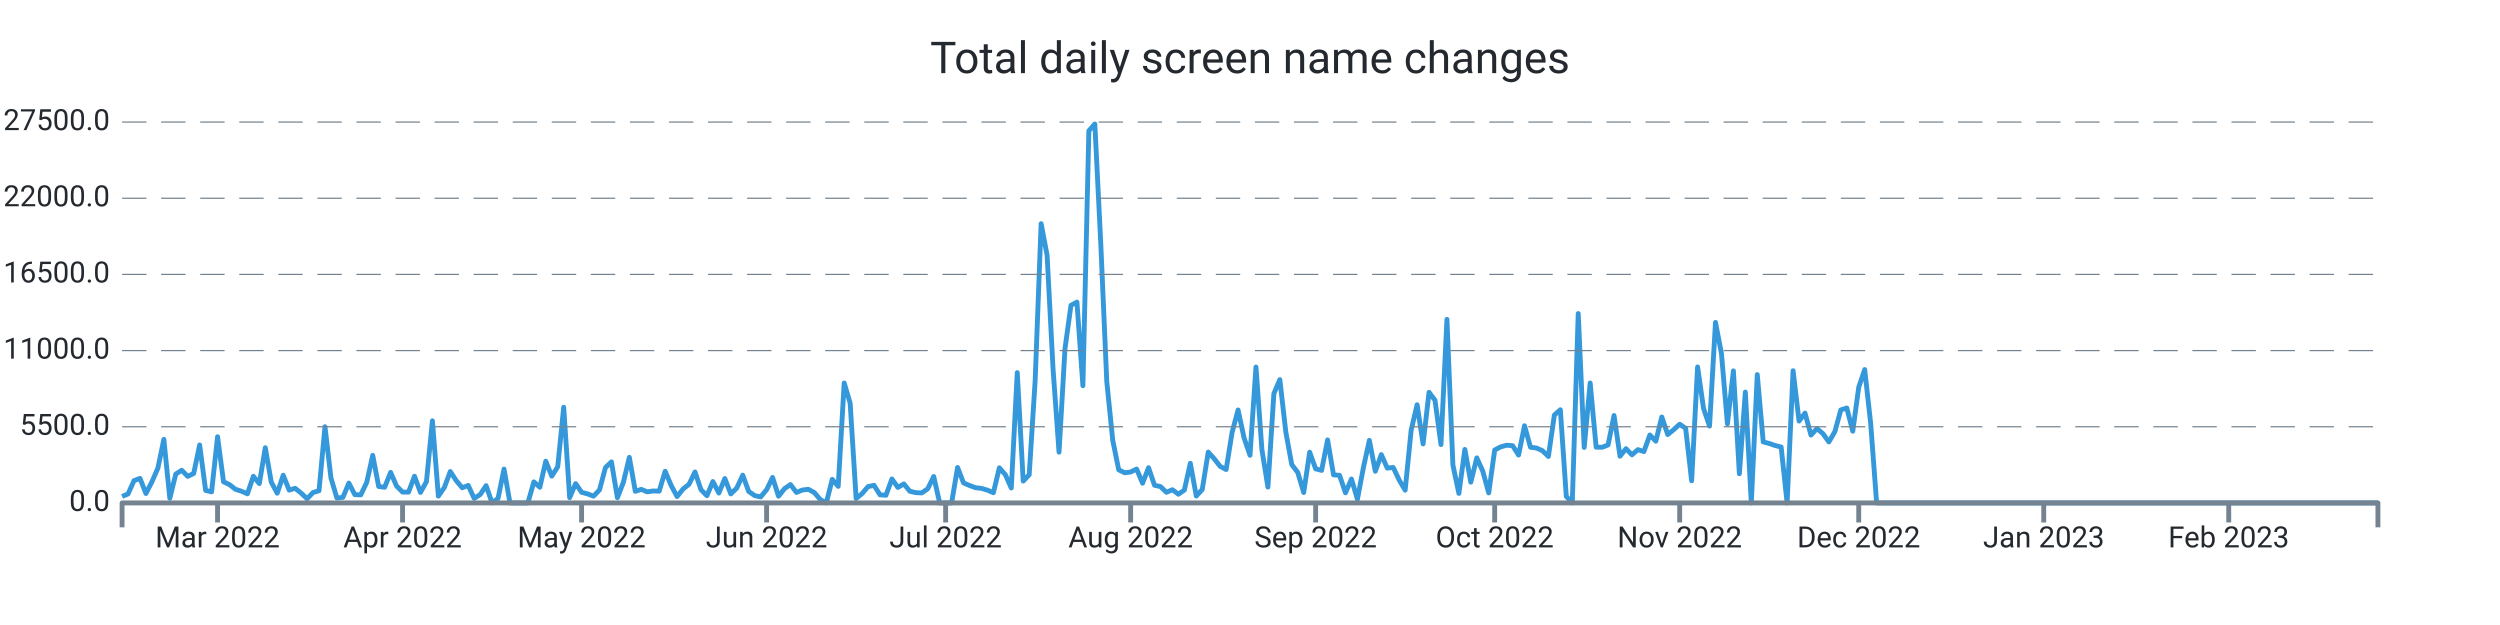
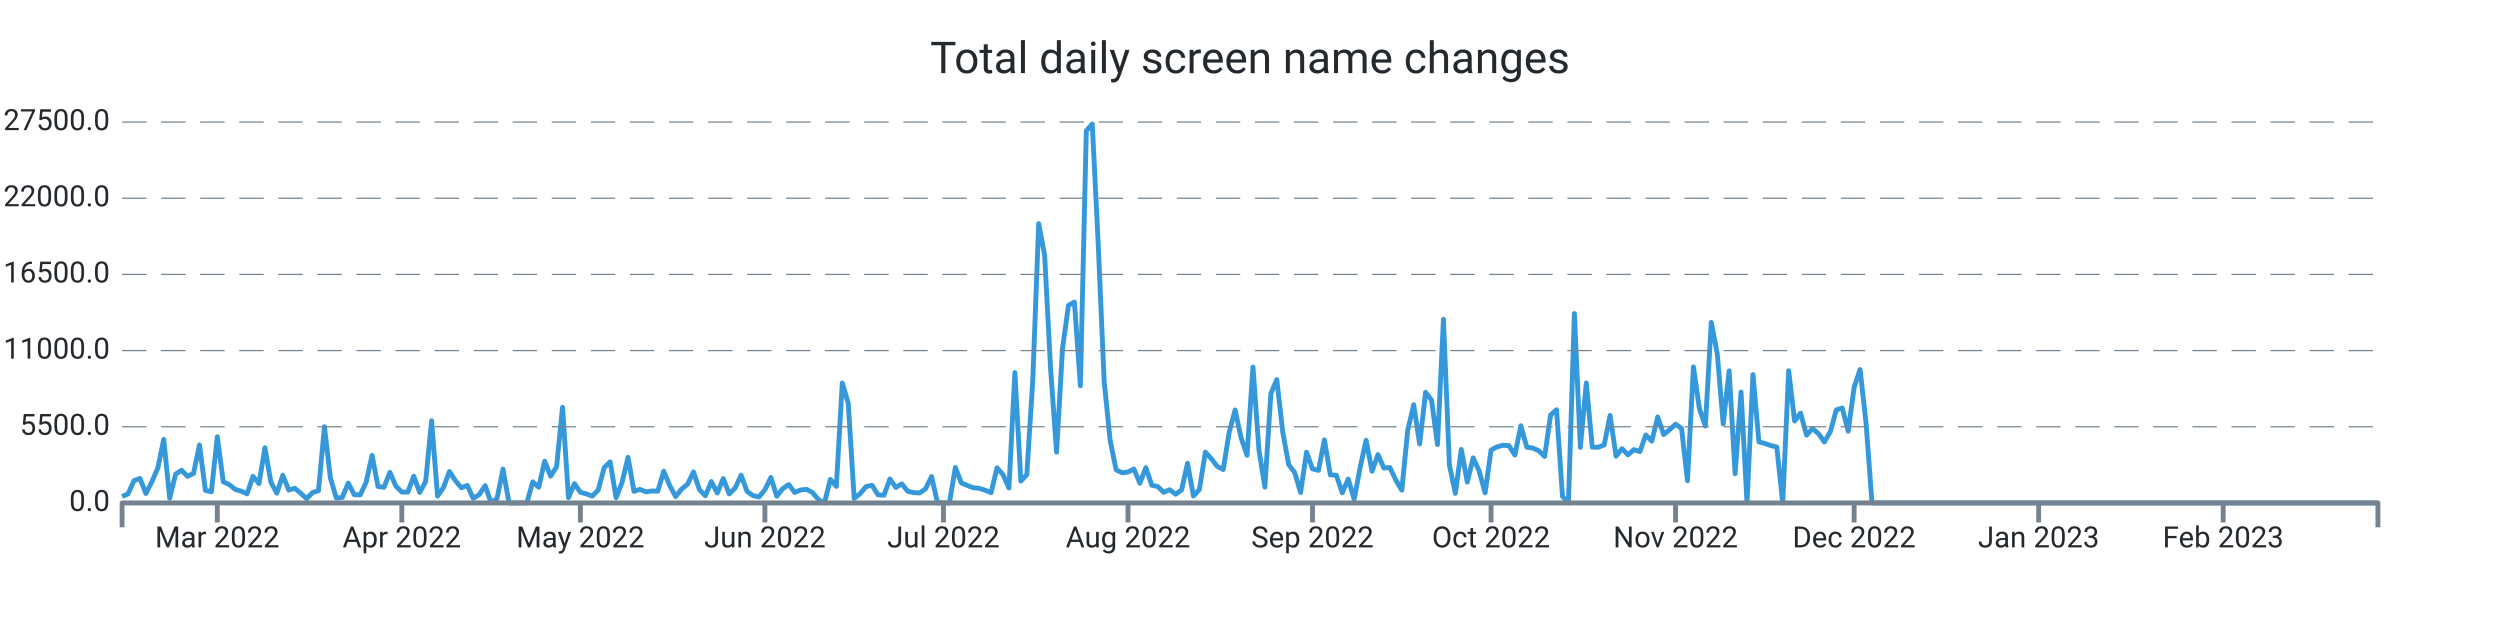
<svg xmlns="http://www.w3.org/2000/svg" width="1024.0" height="256.0" viewBox="0 0 1024.0 256.0" preserveAspectRatio="xMidYMid meet">
-   <path stroke="#3498db" stroke-linejoin="round" d="M 50.0 203.339 L 50 203.339L 52.444 202.33L 54.889 196.867L 57.333 195.948L 59.778 202.143L 62.222 197.355L 64.667 191.761L 67.111 179.962L 69.556 204.094L 72 194.172L 74.444 192.618L 76.889 195.125L 79.333 193.928L 81.778 182.248L 84.222 200.866L 86.667 201.456L 89.111 178.89L 91.556 197.338L 94 198.501L 96.444 200.418L 98.889 201.184L 101.333 202.267L 103.778 195.091L 106.222 198.081L 108.667 183.389L 111.111 197.474L 113.556 202.018L 116 194.66L 118.444 200.753L 120.889 200.004L 123.333 201.972L 125.778 204.275L 128.222 201.745L 130.667 201.014L 133.111 174.783L 135.556 195.761L 138 204.003L 140.444 203.731L 142.889 197.877L 145.333 202.608L 147.778 202.693L 150.222 197.559L 152.667 186.514L 155.111 199.266L 157.556 199.573L 160 193.48L 162.444 199.108L 164.889 201.547L 167.333 201.57L 169.778 195.069L 172.222 201.7L 174.667 197.287L 177.111 172.355L 179.556 203.209L 182 199.675L 184.444 193.129L 186.889 196.89L 189.333 199.788L 191.778 198.83L 194.222 204.134L 196.667 202.579L 199.111 198.926L 201.556 206L 204 204.128L 206.444 192.125L 208.889 206L 211.333 206L 213.778 206L 216.222 206L 218.667 197.372L 221.111 199.578L 223.556 188.902L 226 195.029L 228.444 191.206L 230.889 166.813L 233.333 203.839L 235.778 198.092L 238.222 201.643L 240.667 202.296L 243.111 203.22L 245.556 200.668L 248 191.512L 250.444 189.186L 252.889 203.867L 255.333 197.565L 257.778 187.325L 260.222 201.235L 262.667 200.446L 265.111 201.462L 267.556 201.099L 270 201.178L 272.444 193.026L 274.889 198.807L 277.333 203.391L 279.778 200.305L 282.222 198.359L 284.667 193.31L 287.111 200.566L 289.556 203.039L 292 197.23L 294.444 201.955L 296.889 196.016L 299.333 202.307L 301.778 199.913L 304.222 194.621L 306.667 201.292L 309.111 202.988L 311.556 203.544L 314 200.605L 316.444 195.562L 318.889 203.243L 321.333 200.157L 323.778 198.467L 326.222 201.7L 328.667 200.707L 331.111 200.429L 333.556 201.768L 336 204.644L 338.444 206L 340.889 196.356L 343.333 199.215L 345.778 156.874L 348.222 165.151L 350.667 204.173L 353.111 202.177L 355.556 199.312L 358 198.784L 360.444 202.676L 362.889 202.857L 365.333 196.186L 367.778 199.647L 370.222 198.206L 372.667 201.218L 375.111 201.791L 377.556 201.904L 380 200.197L 382.444 195.171L 384.889 206L 387.333 206L 389.778 206L 392.222 191.483L 394.667 197.797L 397.111 198.852L 399.556 199.76L 402 200.038L 404.444 200.764L 406.889 201.808L 409.333 191.631L 411.778 194.411L 414.222 199.885L 416.667 152.631L 419.111 197.048L 421.556 194.473L 424 155.904L 426.444 91.609L 428.889 104.538L 431.333 151.179L 433.778 185.198L 436.222 142.766L 438.667 125.067L 441.111 123.745L 443.556 157.997L 446 53.568L 448.444 50.789L 450.889 100.022L 453.333 156.245L 455.778 180.32L 458.222 192.437L 460.667 193.639L 463.111 193.333L 465.556 192.113L 468 197.933L 470.444 191.563L 472.889 198.767L 475.333 199.301L 477.778 201.649L 480.222 200.588L 482.667 202.438L 485.111 200.73L 487.556 189.77L 490 203.175L 492.444 200.486L 494.889 185.181L 497.333 187.887L 499.778 191.018L 502.222 192.317L 504.667 177.097L 507.111 167.913L 509.556 179.31L 512 186.497L 514.444 150.345L 516.889 184.273L 519.333 199.51L 521.778 161.248L 524.222 155.49L 526.667 176.961L 529.111 190.309L 531.556 193.509L 534 201.728L 536.444 185.226L 538.889 192.034L 541.333 192.669L 543.778 180.183L 546.222 194.501L 548.667 194.683L 551.111 201.853L 553.556 196.203L 556 204.491L 558.444 191.557L 560.889 180.365L 563.333 193.026L 565.778 186.208L 568.222 191.727L 570.667 191.483L 573.111 196.634L 575.556 200.781L 578 176.269L 580.444 165.78L 582.889 181.829L 585.333 160.698L 587.778 163.931L 590.222 182.106L 592.667 130.808L 595.111 190.496L 597.556 202.091L 600 184.092L 602.444 197.502L 604.889 187.541L 607.333 192.953L 609.778 201.887L 612.222 184.336L 614.667 183.048L 617.111 182.367L 619.556 182.543L 622 186.389L 624.444 174.386L 626.889 183.179L 629.333 183.513L 631.778 184.602L 634.222 186.968L 636.667 170.001L 639.111 167.834L 641.556 203.322L 644 206L 646.444 128.431L 648.889 183.264L 651.333 156.869L 653.778 183.156L 656.222 183.201L 658.667 182.26L 661.111 170.188L 663.556 186.866L 666 183.774L 668.444 186.299L 670.889 184.171L 673.333 184.966L 675.778 178.17L 678.222 180.705L 680.667 170.801L 683.111 177.994L 685.556 175.991L 688 173.756L 690.444 175.458L 692.889 196.918L 695.333 150.305L 697.778 167.34L 700.222 174.522L 702.667 132.056L 705.111 144.831L 707.556 173.609L 710 151.911L 712.444 194.036L 714.889 160.595L 717.333 206L 719.778 153.437L 722.222 181.012L 724.667 181.641L 727.111 182.492L 729.556 183.088L 732 206L 734.444 151.865L 736.889 172.457L 739.333 169.207L 741.778 178.221L 744.222 175.543L 746.667 177.614L 749.111 181.017L 751.556 176.808L 754 167.896L 756.444 167.125L 758.889 176.621L 761.333 158.633L 763.778 151.36L 766.222 173.353L 768.667 206L 771.111 206L 773.556 206L 776 206L 778.444 206L 780.889 206L 783.333 206L 785.778 206L 788.222 206L 790.667 206L 793.111 206L 795.556 206L 798 206L 800.444 206L 802.889 206L 805.333 206L 807.778 206L 810.222 206L 812.667 206L 815.111 206L 817.556 206L 820 206L 822.444 206L 824.889 206L 827.333 206L 829.778 206L 832.222 206L 834.667 206L 837.111 206L 839.556 206L 842 206L 844.444 206L 846.889 206L 849.333 206L 851.778 206L 854.222 206L 856.667 206L 859.111 206L 861.556 206L 864 206L 866.444 206L 868.889 206L 871.333 206L 873.778 206L 876.222 206L 878.667 206L 881.111 206L 883.556 206L 886 206L 888.444 206L 890.889 206L 893.333 206L 895.778 206L 898.222 206L 900.667 206L 903.111 206L 905.556 206L 908 206L 910.444 206L 912.889 206L 915.333 206L 917.778 206L 920.222 206L 922.667 206L 925.111 206L 927.556 206L 930 206L 932.444 206L 934.889 206L 937.333 206L 939.778 206L 942.222 206L 944.667 206L 947.111 206L 949.556 206L 952 206L 954.444 206L 956.889 206L 959.333 206L 961.778 206L 964.222 206L 966.667 206L 969.111 206L 971.556 206L 974 206" stroke-width="2.0" fill="none" />
+   <path stroke="#3498db" stroke-linejoin="round" d="M 50.0 203.339 L 50 203.339L 52.438 202.33L 54.876 196.867L 57.314 195.948L 59.752 202.143L 62.19 197.355L 64.628 191.761L 67.066 179.962L 69.504 204.094L 71.942 194.172L 74.38 192.618L 76.818 195.125L 79.256 193.928L 81.694 182.248L 84.132 200.866L 86.57 201.456L 89.008 178.89L 91.446 197.338L 93.884 198.501L 96.322 200.418L 98.76 201.184L 101.198 202.267L 103.636 195.091L 106.074 198.081L 108.512 183.389L 110.95 197.474L 113.388 202.018L 115.826 194.66L 118.264 200.753L 120.702 200.004L 123.14 201.972L 125.578 204.275L 128.016 201.745L 130.454 201.014L 132.892 174.783L 135.33 195.761L 137.768 204.003L 140.206 203.731L 142.644 197.877L 145.082 202.608L 147.52 202.693L 149.958 197.559L 152.396 186.514L 154.834 199.266L 157.272 199.573L 159.71 193.48L 162.148 199.108L 164.586 201.547L 167.024 201.57L 169.462 195.069L 171.9 201.7L 174.338 197.287L 176.776 172.355L 179.214 203.209L 181.652 199.675L 184.09 193.129L 186.528 196.89L 188.966 199.788L 191.404 198.83L 193.842 204.134L 196.28 202.579L 198.718 198.926L 201.156 206L 203.594 204.128L 206.032 192.125L 208.47 206L 210.908 206L 213.346 206L 215.784 206L 218.222 197.372L 220.66 199.578L 223.098 188.902L 225.536 195.029L 227.974 191.206L 230.412 166.813L 232.85 203.839L 235.288 198.092L 237.726 201.643L 240.164 202.296L 242.602 203.22L 245.04 200.668L 247.478 191.512L 249.916 189.186L 252.354 203.867L 254.792 197.565L 257.23 187.325L 259.668 201.235L 262.106 200.446L 264.544 201.462L 266.982 201.099L 269.42 201.178L 271.858 193.026L 274.296 198.807L 276.734 203.391L 279.172 200.305L 281.609 198.359L 284.047 193.31L 286.485 200.566L 288.923 203.039L 291.361 197.23L 293.799 201.955L 296.237 196.016L 298.675 202.307L 301.113 199.913L 303.551 194.621L 305.989 201.292L 308.427 202.988L 310.865 203.544L 313.303 200.605L 315.741 195.562L 318.179 203.243L 320.617 200.157L 323.055 198.467L 325.493 201.7L 327.931 200.707L 330.369 200.429L 332.807 201.768L 335.245 204.644L 337.683 206L 340.121 196.356L 342.559 199.215L 344.997 156.874L 347.435 165.151L 349.873 204.173L 352.311 202.177L 354.749 199.312L 357.187 198.784L 359.625 202.676L 362.063 202.857L 364.501 196.186L 366.939 199.647L 369.377 198.206L 371.815 201.218L 374.253 201.791L 376.691 201.904L 379.129 200.197L 381.567 195.171L 384.005 206L 386.443 206L 388.881 206L 391.319 191.483L 393.757 197.797L 396.195 198.852L 398.633 199.76L 401.071 200.038L 403.509 200.764L 405.947 201.808L 408.385 191.631L 410.823 194.411L 413.261 199.885L 415.699 152.631L 418.137 197.048L 420.575 194.473L 423.013 155.904L 425.451 91.609L 427.889 104.538L 430.327 151.179L 432.765 185.198L 435.203 142.766L 437.641 125.067L 440.079 123.745L 442.517 157.997L 444.955 53.568L 447.393 50.789L 449.831 100.022L 452.269 156.245L 454.707 180.32L 457.145 192.437L 459.583 193.639L 462.021 193.333L 464.459 192.113L 466.897 197.933L 469.335 191.563L 471.773 198.767L 474.211 199.301L 476.649 201.649L 479.087 200.588L 481.525 202.438L 483.963 200.73L 486.401 189.77L 488.839 203.175L 491.277 200.486L 493.715 185.181L 496.153 187.887L 498.591 191.018L 501.029 192.317L 503.467 177.097L 505.905 167.913L 508.343 179.31L 510.781 186.497L 513.219 150.345L 515.657 184.273L 518.095 199.51L 520.533 161.248L 522.971 155.49L 525.409 176.961L 527.847 190.309L 530.285 193.509L 532.723 201.728L 535.161 185.226L 537.599 192.034L 540.037 192.669L 542.475 180.183L 544.913 194.501L 547.351 194.683L 549.789 201.853L 552.227 196.203L 554.665 204.491L 557.103 191.557L 559.541 180.365L 561.979 193.026L 564.417 186.208L 566.855 191.727L 569.293 191.483L 571.731 196.634L 574.169 200.781L 576.607 176.269L 579.045 165.78L 581.483 181.829L 583.921 160.698L 586.359 163.931L 588.797 182.106L 591.235 130.808L 593.673 190.496L 596.111 202.091L 598.549 184.092L 600.987 197.502L 603.425 187.541L 605.863 192.953L 608.301 201.887L 610.739 184.336L 613.177 183.048L 615.615 182.367L 618.053 182.543L 620.491 186.389L 622.929 174.386L 625.367 183.179L 627.805 183.513L 630.243 184.602L 632.681 186.968L 635.119 170.001L 637.557 167.834L 639.995 203.322L 642.433 206L 644.871 128.431L 647.309 183.264L 649.747 156.869L 652.185 183.156L 654.623 183.201L 657.061 182.26L 659.499 170.188L 661.937 186.866L 664.375 183.774L 666.813 186.299L 669.251 184.171L 671.689 184.966L 674.127 178.17L 676.565 180.705L 679.003 170.801L 681.441 177.994L 683.879 175.991L 686.317 173.756L 688.755 175.458L 691.193 196.918L 693.631 150.305L 696.069 167.34L 698.507 174.522L 700.945 132.056L 703.383 144.831L 705.821 173.609L 708.259 151.911L 710.697 194.036L 713.135 160.595L 715.573 206L 718.011 153.437L 720.449 181.012L 722.887 181.641L 725.325 182.492L 727.763 183.088L 730.201 206L 732.639 151.865L 735.077 172.457L 737.515 169.207L 739.953 178.221L 742.391 175.543L 744.828 177.614L 747.266 181.017L 749.704 176.808L 752.142 167.896L 754.58 167.125L 757.018 176.621L 759.456 158.633L 761.894 151.36L 764.332 173.353L 766.77 206L 769.208 206L 771.646 206L 774.084 206L 776.522 206L 778.96 206L 781.398 206L 783.836 206L 786.274 206L 788.712 206L 791.15 206L 793.588 206L 796.026 206L 798.464 206L 800.902 206L 803.34 206L 805.778 206L 808.216 206L 810.654 206L 813.092 206L 815.53 206L 817.968 206L 820.406 206L 822.844 206L 825.282 206L 827.72 206L 830.158 206L 832.596 206L 835.034 206L 837.472 206L 839.91 206L 842.348 206L 844.786 206L 847.224 206L 849.662 206L 852.1 206L 854.538 206L 856.976 206L 859.414 206L 861.852 206L 864.29 206L 866.728 206L 869.166 206L 871.604 206L 874.042 206L 876.48 206L 878.918 206L 881.356 206L 883.794 206L 886.232 206L 888.67 206L 891.108 206L 893.546 206L 895.984 206L 898.422 206L 900.86 206L 903.298 206L 905.736 206L 908.174 206L 910.612 206L 913.05 206L 915.488 206L 917.926 206L 920.364 206L 922.802 206L 925.24 206L 927.678 206L 930.116 206L 932.554 206L 934.992 206L 937.43 206L 939.868 206L 942.306 206L 944.744 206L 947.182 206L 949.62 206L 952.058 206L 954.496 206L 956.934 206L 959.372 206L 961.81 206L 964.248 206L 966.686 206L 969.124 206L 971.562 206L 974 206" stroke-width="2.0" fill="none" />
  <text x="45.0" font-family="-apple-system, system-ui, BlinkMacSystemFont, Roboto" y="50.0" dominant-baseline="middle" text-anchor="end" font-size="12" fill="#24292f">27500.0</text>
  <path stroke="#74838f" stroke-dasharray="10 6" stroke-width="0.5" d="M 50.0 50.0 L 974.0 50.0" />
  <text x="45.0" font-family="-apple-system, system-ui, BlinkMacSystemFont, Roboto" y="81.2" dominant-baseline="middle" text-anchor="end" font-size="12" fill="#24292f">22000.0</text>
  <path stroke="#74838f" stroke-dasharray="10 6" stroke-width="0.5" d="M 50.0 81.2 L 974.0 81.2" />
  <text x="45.0" font-family="-apple-system, system-ui, BlinkMacSystemFont, Roboto" y="112.4" dominant-baseline="middle" text-anchor="end" font-size="12" fill="#24292f">16500.0</text>
  <path stroke="#74838f" stroke-dasharray="10 6" stroke-width="0.5" d="M 50.0 112.4 L 974.0 112.4" />
  <text x="45.0" font-family="-apple-system, system-ui, BlinkMacSystemFont, Roboto" y="143.6" dominant-baseline="middle" text-anchor="end" font-size="12" fill="#24292f">11000.0</text>
  <path stroke="#74838f" stroke-dasharray="10 6" stroke-width="0.5" d="M 50.0 143.6 L 974.0 143.6" />
  <text x="45.0" font-family="-apple-system, system-ui, BlinkMacSystemFont, Roboto" y="174.8" dominant-baseline="middle" text-anchor="end" font-size="12" fill="#24292f">5500.0</text>
  <path stroke="#74838f" stroke-dasharray="10 6" stroke-width="0.5" d="M 50.0 174.8 L 974.0 174.8" />
  <text x="45.0" font-family="-apple-system, system-ui, BlinkMacSystemFont, Roboto" y="206.0" dominant-baseline="middle" text-anchor="end" font-size="12" fill="#24292f">0.0</text>
-   <path stroke="#74838f" stroke-width="2.0" d="M 89.111 206.0 L 89.111 214.0" />
-   <text x="89.111" font-family="-apple-system, system-ui, BlinkMacSystemFont, Roboto" y="216.0" dominant-baseline="hanging" text-anchor="middle" font-size="12" fill="#24292f">Mar 2022</text>
-   <path stroke="#74838f" stroke-width="2.0" d="M 164.889 206.0 L 164.889 214.0" />
-   <text x="164.889" font-family="-apple-system, system-ui, BlinkMacSystemFont, Roboto" y="216.0" dominant-baseline="hanging" text-anchor="middle" font-size="12" fill="#24292f">Apr 2022</text>
-   <path stroke="#74838f" stroke-width="2.0" d="M 238.222 206.0 L 238.222 214.0" />
-   <text x="238.222" font-family="-apple-system, system-ui, BlinkMacSystemFont, Roboto" y="216.0" dominant-baseline="hanging" text-anchor="middle" font-size="12" fill="#24292f">May 2022</text>
-   <path stroke="#74838f" stroke-width="2.0" d="M 314.0 206.0 L 314.0 214.0" />
-   <text x="314.0" font-family="-apple-system, system-ui, BlinkMacSystemFont, Roboto" y="216.0" dominant-baseline="hanging" text-anchor="middle" font-size="12" fill="#24292f">Jun 2022</text>
-   <path stroke="#74838f" stroke-width="2.0" d="M 387.333 206.0 L 387.333 214.0" />
-   <text x="387.333" font-family="-apple-system, system-ui, BlinkMacSystemFont, Roboto" y="216.0" dominant-baseline="hanging" text-anchor="middle" font-size="12" fill="#24292f">Jul 2022</text>
-   <path stroke="#74838f" stroke-width="2.0" d="M 463.111 206.0 L 463.111 214.0" />
-   <text x="463.111" font-family="-apple-system, system-ui, BlinkMacSystemFont, Roboto" y="216.0" dominant-baseline="hanging" text-anchor="middle" font-size="12" fill="#24292f">Aug 2022</text>
-   <path stroke="#74838f" stroke-width="2.0" d="M 538.889 206.0 L 538.889 214.0" />
-   <text x="538.889" font-family="-apple-system, system-ui, BlinkMacSystemFont, Roboto" y="216.0" dominant-baseline="hanging" text-anchor="middle" font-size="12" fill="#24292f">Sep 2022</text>
-   <path stroke="#74838f" stroke-width="2.0" d="M 612.222 206.0 L 612.222 214.0" />
-   <text x="612.222" font-family="-apple-system, system-ui, BlinkMacSystemFont, Roboto" y="216.0" dominant-baseline="hanging" text-anchor="middle" font-size="12" fill="#24292f">Oct 2022</text>
-   <path stroke="#74838f" stroke-width="2.0" d="M 688.0 206.0 L 688.0 214.0" />
-   <text x="688.0" font-family="-apple-system, system-ui, BlinkMacSystemFont, Roboto" y="216.0" dominant-baseline="hanging" text-anchor="middle" font-size="12" fill="#24292f">Nov 2022</text>
-   <path stroke="#74838f" stroke-width="2.0" d="M 761.333 206.0 L 761.333 214.0" />
-   <text x="761.333" font-family="-apple-system, system-ui, BlinkMacSystemFont, Roboto" y="216.0" dominant-baseline="hanging" text-anchor="middle" font-size="12" fill="#24292f">Dec 2022</text>
-   <path stroke="#74838f" stroke-width="2.0" d="M 837.111 206.0 L 837.111 214.0" />
-   <text x="837.111" font-family="-apple-system, system-ui, BlinkMacSystemFont, Roboto" y="216.0" dominant-baseline="hanging" text-anchor="middle" font-size="12" fill="#24292f">Jan 2023</text>
-   <path stroke="#74838f" stroke-width="2.0" d="M 912.889 206.0 L 912.889 214.0" />
-   <text x="912.889" font-family="-apple-system, system-ui, BlinkMacSystemFont, Roboto" y="216.0" dominant-baseline="hanging" text-anchor="middle" font-size="12" fill="#24292f">Feb 2023</text>
+   <path stroke="#74838f" stroke-width="2.0" d="M 89.008 206.0 L 89.008 214.0" />
+   <text x="89.008" font-family="-apple-system, system-ui, BlinkMacSystemFont, Roboto" y="216.0" dominant-baseline="hanging" text-anchor="middle" font-size="12" fill="#24292f">Mar 2022</text>
+   <path stroke="#74838f" stroke-width="2.0" d="M 164.586 206.0 L 164.586 214.0" />
+   <text x="164.586" font-family="-apple-system, system-ui, BlinkMacSystemFont, Roboto" y="216.0" dominant-baseline="hanging" text-anchor="middle" font-size="12" fill="#24292f">Apr 2022</text>
+   <path stroke="#74838f" stroke-width="2.0" d="M 237.726 206.0 L 237.726 214.0" />
+   <text x="237.726" font-family="-apple-system, system-ui, BlinkMacSystemFont, Roboto" y="216.0" dominant-baseline="hanging" text-anchor="middle" font-size="12" fill="#24292f">May 2022</text>
+   <path stroke="#74838f" stroke-width="2.0" d="M 313.303 206.0 L 313.303 214.0" />
+   <text x="313.303" font-family="-apple-system, system-ui, BlinkMacSystemFont, Roboto" y="216.0" dominant-baseline="hanging" text-anchor="middle" font-size="12" fill="#24292f">Jun 2022</text>
+   <path stroke="#74838f" stroke-width="2.0" d="M 386.443 206.0 L 386.443 214.0" />
+   <text x="386.443" font-family="-apple-system, system-ui, BlinkMacSystemFont, Roboto" y="216.0" dominant-baseline="hanging" text-anchor="middle" font-size="12" fill="#24292f">Jul 2022</text>
+   <path stroke="#74838f" stroke-width="2.0" d="M 462.021 206.0 L 462.021 214.0" />
+   <text x="462.021" font-family="-apple-system, system-ui, BlinkMacSystemFont, Roboto" y="216.0" dominant-baseline="hanging" text-anchor="middle" font-size="12" fill="#24292f">Aug 2022</text>
+   <path stroke="#74838f" stroke-width="2.0" d="M 537.599 206.0 L 537.599 214.0" />
+   <text x="537.599" font-family="-apple-system, system-ui, BlinkMacSystemFont, Roboto" y="216.0" dominant-baseline="hanging" text-anchor="middle" font-size="12" fill="#24292f">Sep 2022</text>
+   <path stroke="#74838f" stroke-width="2.0" d="M 610.739 206.0 L 610.739 214.0" />
+   <text x="610.739" font-family="-apple-system, system-ui, BlinkMacSystemFont, Roboto" y="216.0" dominant-baseline="hanging" text-anchor="middle" font-size="12" fill="#24292f">Oct 2022</text>
+   <path stroke="#74838f" stroke-width="2.0" d="M 686.317 206.0 L 686.317 214.0" />
+   <text x="686.317" font-family="-apple-system, system-ui, BlinkMacSystemFont, Roboto" y="216.0" dominant-baseline="hanging" text-anchor="middle" font-size="12" fill="#24292f">Nov 2022</text>
+   <path stroke="#74838f" stroke-width="2.0" d="M 759.456 206.0 L 759.456 214.0" />
+   <text x="759.456" font-family="-apple-system, system-ui, BlinkMacSystemFont, Roboto" y="216.0" dominant-baseline="hanging" text-anchor="middle" font-size="12" fill="#24292f">Dec 2022</text>
+   <path stroke="#74838f" stroke-width="2.0" d="M 835.034 206.0 L 835.034 214.0" />
+   <text x="835.034" font-family="-apple-system, system-ui, BlinkMacSystemFont, Roboto" y="216.0" dominant-baseline="hanging" text-anchor="middle" font-size="12" fill="#24292f">Jan 2023</text>
+   <path stroke="#74838f" stroke-width="2.0" d="M 910.612 206.0 L 910.612 214.0" />
+   <text x="910.612" font-family="-apple-system, system-ui, BlinkMacSystemFont, Roboto" y="216.0" dominant-baseline="hanging" text-anchor="middle" font-size="12" fill="#24292f">Feb 2023</text>
  <path stroke="#74838f" stroke-linejoin="round" stroke-width="2.0" d="M 50.0 216.0 L 50.0 206.0 L 974.0 206.0 L 974.0 216.0" fill="none" />
  <text x="512.0" y="25.0" font-family="-apple-system, system-ui, BlinkMacSystemFont, Roboto" dominant-baseline="middle" text-anchor="middle" font-size="18" fill="#24292f">Total daily screen name changes</text>
</svg>
